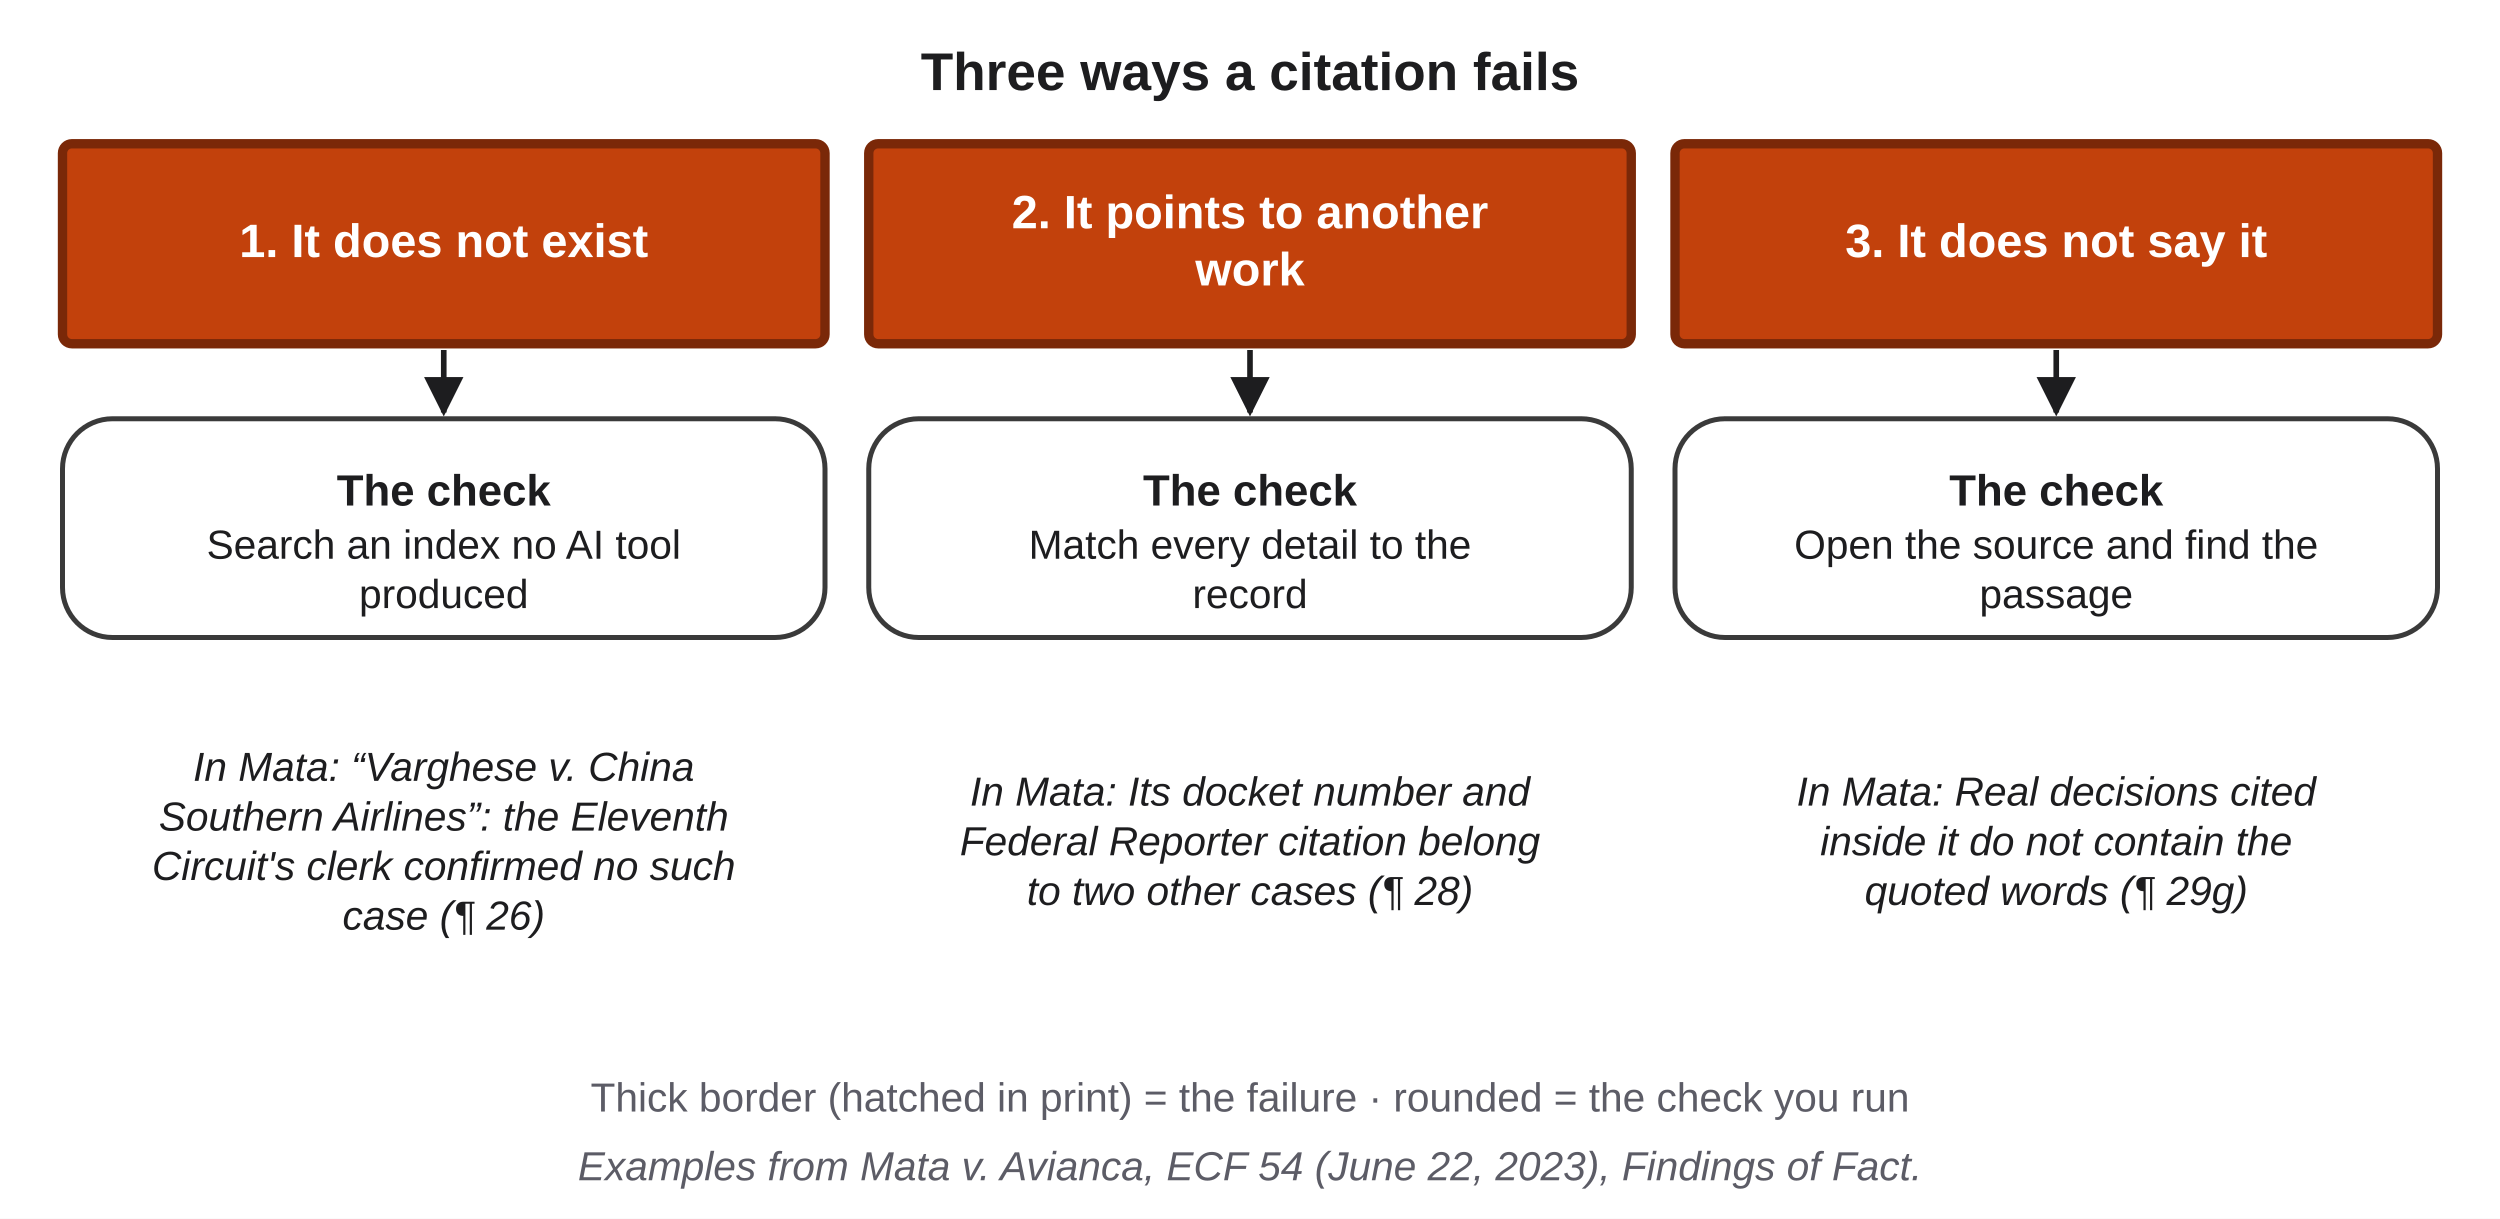
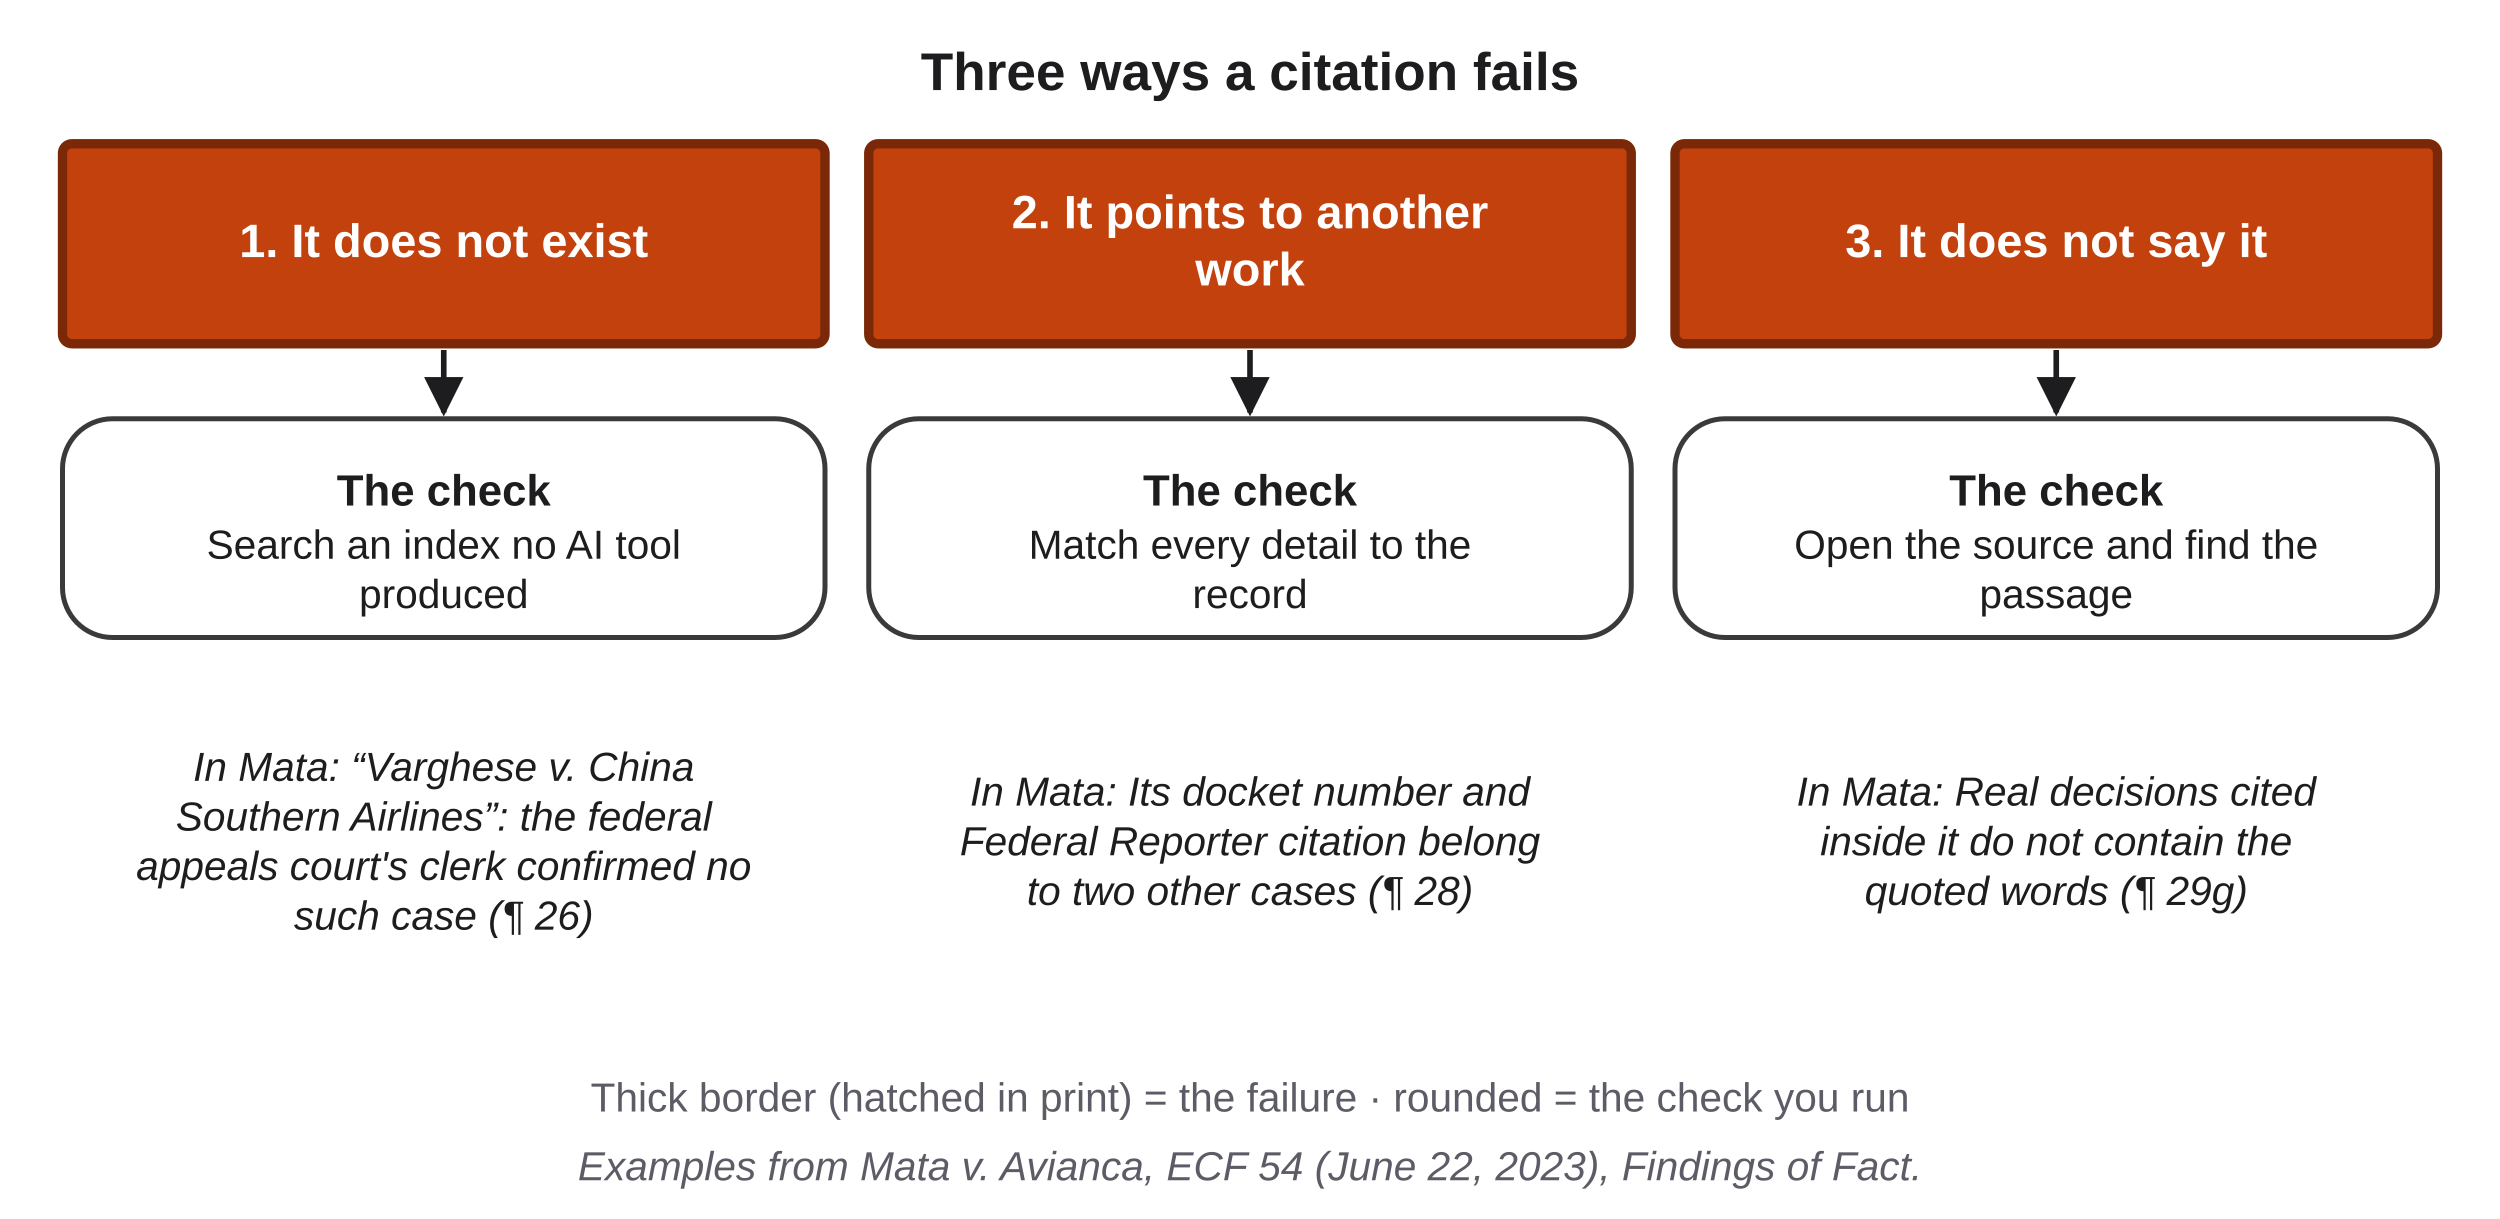
<svg xmlns="http://www.w3.org/2000/svg" viewBox="0 0 800 390" width="800" height="390" role="img" font-family="'Source Sans 3', 'Source Sans Pro', 'Helvetica Neue', Arial, sans-serif">
  <defs>
    <marker id="arrow-color" viewBox="0 0 10 10" refX="9" refY="5" markerWidth="7" markerHeight="7" orient="auto-start-reverse">
      <path d="M0,0 L10,5 L0,10 z" fill="#1D1D1F" />
    </marker>
    <pattern id="hatch" patternUnits="userSpaceOnUse" width="8" height="8" patternTransform="rotate(45)">
      <rect width="8" height="8" fill="#FFFFFF" />
      <line x1="0" y1="0" x2="0" y2="8" stroke="#9A9A9A" stroke-width="1.3" />
    </pattern>
    <pattern id="dots" patternUnits="userSpaceOnUse" width="7" height="7">
      <rect width="7" height="7" fill="#FFFFFF" />
      <circle cx="3.5" cy="3.5" r="1.2" fill="#000" />
    </pattern>
  </defs>
  <rect width="800" height="390" fill="#FFFFFF" />
  <text x="400.0" y="24.0" font-size="17" font-weight="700" text-anchor="middle" dominant-baseline="middle" fill="#1D1D1F" style="">Three ways a citation fails</text>
  <rect x="20" y="46" width="244" height="64" rx="3" fill="#C2410C" stroke="#7A2808" stroke-width="3" />
  <text x="142.0" y="78.0" font-size="15" font-weight="600" text-anchor="middle" dominant-baseline="middle" fill="#FFFFFF" style="">1. It does not exist</text>
  <path d="M142.0,112.0 L142.0,132.0" fill="none" stroke="#1D1D1F" stroke-width="1.8" marker-end="url(#arrow-color)" />
  <rect x="20" y="134" width="244" height="70" rx="16" fill="#FFFFFF" stroke="#3A3A3A" stroke-width="1.6" />
  <text x="142.0" y="157.8" font-size="14" font-weight="600" text-anchor="middle" dominant-baseline="middle" fill="#1D1D1F" style="">The check</text>
  <text x="142.0" y="175.1" font-size="13" font-weight="normal" text-anchor="middle" dominant-baseline="middle" fill="#1D1D1F" style="">Search an index no AI tool</text>
  <text x="142.0" y="190.9" font-size="13" font-weight="normal" text-anchor="middle" dominant-baseline="middle" fill="#1D1D1F" style="">produced</text>
  <text x="142.0" y="246.2" font-size="13" font-weight="normal" text-anchor="middle" dominant-baseline="middle" fill="#1D1D1F" style="font-style:italic;">In Mata: “Varghese v. China</text>
-   <text x="142.0" y="262.1" font-size="13" font-weight="normal" text-anchor="middle" dominant-baseline="middle" fill="#1D1D1F" style="font-style:italic;">Southern Airlines”: the Eleventh</text>
-   <text x="142.0" y="277.9" font-size="13" font-weight="normal" text-anchor="middle" dominant-baseline="middle" fill="#1D1D1F" style="font-style:italic;">Circuit's clerk confirmed no such</text>
-   <text x="142.0" y="293.8" font-size="13" font-weight="normal" text-anchor="middle" dominant-baseline="middle" fill="#1D1D1F" style="font-style:italic;">case (¶ 26)</text>
+   <text x="142.0" y="262.1" font-size="13" font-weight="normal" text-anchor="middle" dominant-baseline="middle" fill="#1D1D1F" style="font-style:italic;">Southern Airlines”: the federal</text>
+   <text x="142.0" y="277.9" font-size="13" font-weight="normal" text-anchor="middle" dominant-baseline="middle" fill="#1D1D1F" style="font-style:italic;">appeals court's clerk confirmed no</text>
+   <text x="142.0" y="293.8" font-size="13" font-weight="normal" text-anchor="middle" dominant-baseline="middle" fill="#1D1D1F" style="font-style:italic;">such case (¶ 26)</text>
  <rect x="278" y="46" width="244" height="64" rx="3" fill="#C2410C" stroke="#7A2808" stroke-width="3" />
  <text x="400.0" y="68.8" font-size="15" font-weight="600" text-anchor="middle" dominant-baseline="middle" fill="#FFFFFF" style="">2. It points to another</text>
  <text x="400.0" y="87.1" font-size="15" font-weight="600" text-anchor="middle" dominant-baseline="middle" fill="#FFFFFF" style="">work</text>
  <path d="M400.0,112.0 L400.0,132.0" fill="none" stroke="#1D1D1F" stroke-width="1.8" marker-end="url(#arrow-color)" />
  <rect x="278" y="134" width="244" height="70" rx="16" fill="#FFFFFF" stroke="#3A3A3A" stroke-width="1.6" />
  <text x="400.0" y="157.8" font-size="14" font-weight="600" text-anchor="middle" dominant-baseline="middle" fill="#1D1D1F" style="">The check</text>
  <text x="400.0" y="175.1" font-size="13" font-weight="normal" text-anchor="middle" dominant-baseline="middle" fill="#1D1D1F" style="">Match every detail to the</text>
  <text x="400.0" y="190.9" font-size="13" font-weight="normal" text-anchor="middle" dominant-baseline="middle" fill="#1D1D1F" style="">record</text>
  <text x="400.0" y="254.1" font-size="13" font-weight="normal" text-anchor="middle" dominant-baseline="middle" fill="#1D1D1F" style="font-style:italic;">In Mata: Its docket number and</text>
  <text x="400.0" y="270.0" font-size="13" font-weight="normal" text-anchor="middle" dominant-baseline="middle" fill="#1D1D1F" style="font-style:italic;">Federal Reporter citation belong</text>
  <text x="400.0" y="285.9" font-size="13" font-weight="normal" text-anchor="middle" dominant-baseline="middle" fill="#1D1D1F" style="font-style:italic;">to two other cases (¶ 28)</text>
  <rect x="536" y="46" width="244" height="64" rx="3" fill="#C2410C" stroke="#7A2808" stroke-width="3" />
  <text x="658.0" y="78.0" font-size="15" font-weight="600" text-anchor="middle" dominant-baseline="middle" fill="#FFFFFF" style="">3. It does not say it</text>
  <path d="M658.0,112.0 L658.0,132.0" fill="none" stroke="#1D1D1F" stroke-width="1.8" marker-end="url(#arrow-color)" />
  <rect x="536" y="134" width="244" height="70" rx="16" fill="#FFFFFF" stroke="#3A3A3A" stroke-width="1.6" />
  <text x="658.0" y="157.8" font-size="14" font-weight="600" text-anchor="middle" dominant-baseline="middle" fill="#1D1D1F" style="">The check</text>
  <text x="658.0" y="175.1" font-size="13" font-weight="normal" text-anchor="middle" dominant-baseline="middle" fill="#1D1D1F" style="">Open the source and find the</text>
  <text x="658.0" y="190.9" font-size="13" font-weight="normal" text-anchor="middle" dominant-baseline="middle" fill="#1D1D1F" style="">passage</text>
  <text x="658.0" y="254.1" font-size="13" font-weight="normal" text-anchor="middle" dominant-baseline="middle" fill="#1D1D1F" style="font-style:italic;">In Mata: Real decisions cited</text>
  <text x="658.0" y="270.0" font-size="13" font-weight="normal" text-anchor="middle" dominant-baseline="middle" fill="#1D1D1F" style="font-style:italic;">inside it do not contain the</text>
  <text x="658.0" y="285.9" font-size="13" font-weight="normal" text-anchor="middle" dominant-baseline="middle" fill="#1D1D1F" style="font-style:italic;">quoted words (¶ 29g)</text>
  <text x="400.0" y="352.0" font-size="13" font-weight="normal" text-anchor="middle" dominant-baseline="middle" fill="#5C5C66" style="">Thick border (hatched in print) = the failure · rounded = the check you run</text>
  <text x="400.0" y="374.0" font-size="13" font-weight="normal" text-anchor="middle" dominant-baseline="middle" fill="#5C5C66" style="font-style:italic;">Examples from Mata v. Avianca, ECF 54 (June 22, 2023), Findings of Fact.</text>
</svg>
